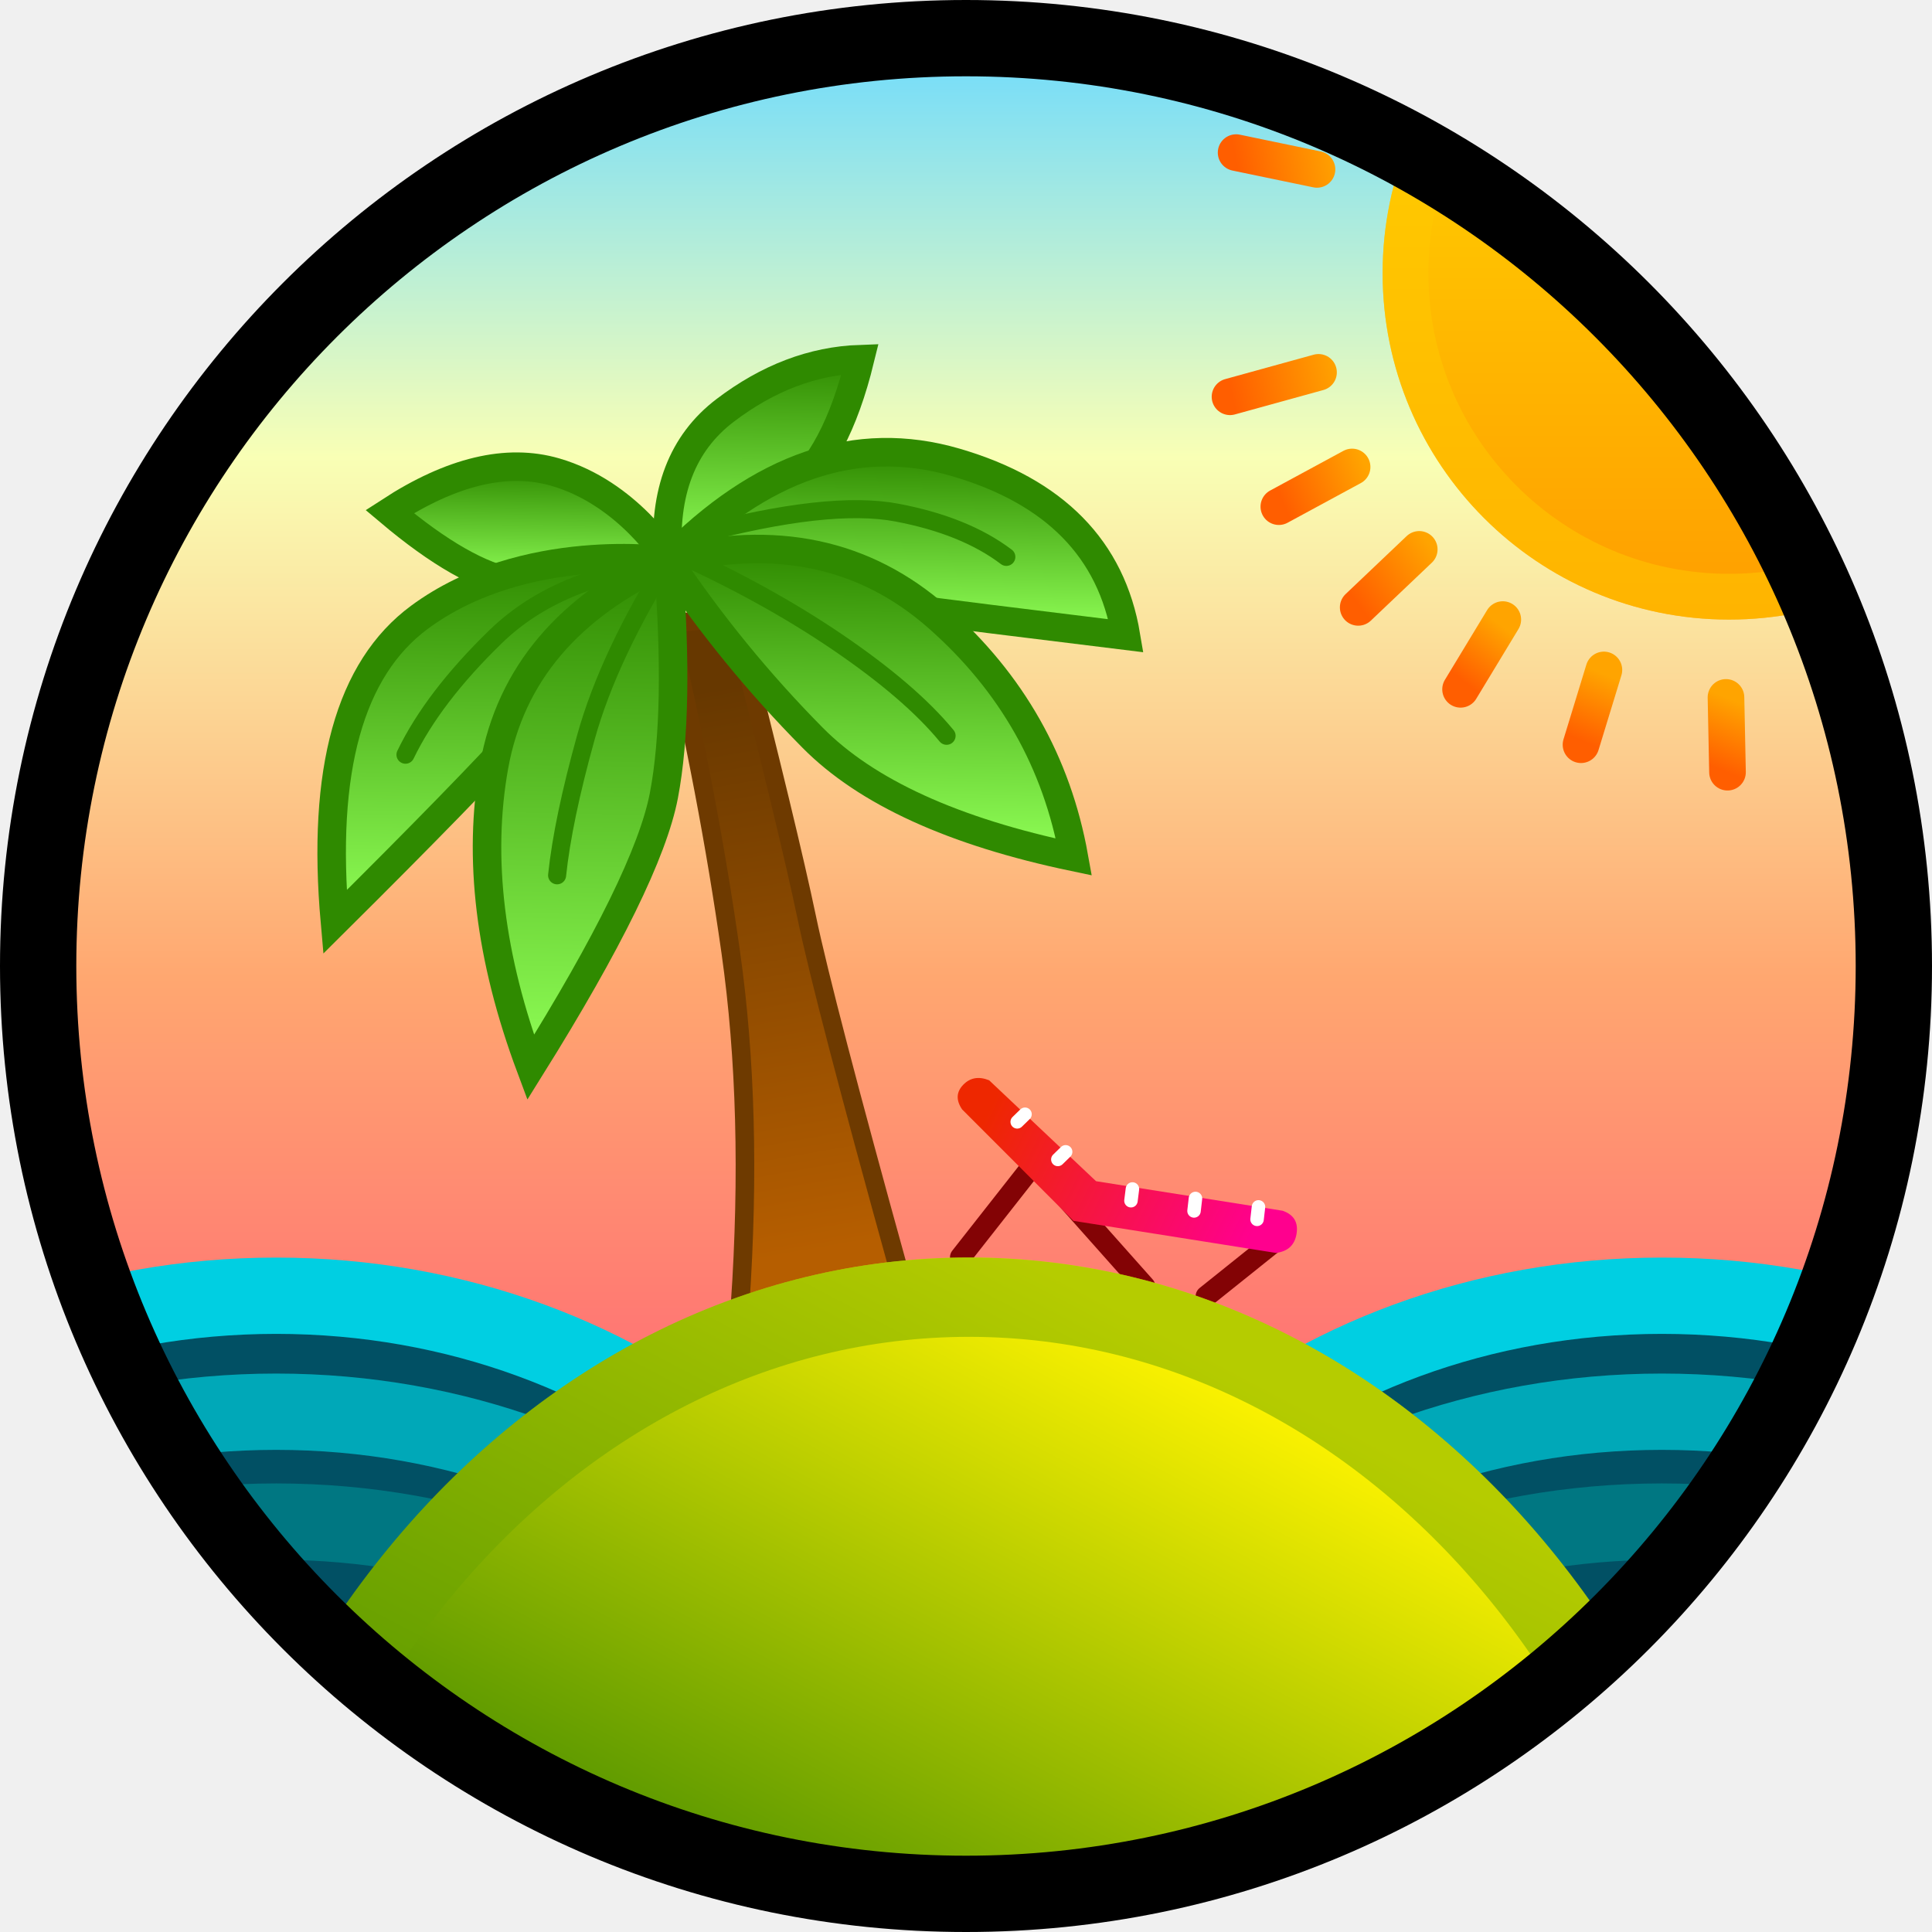
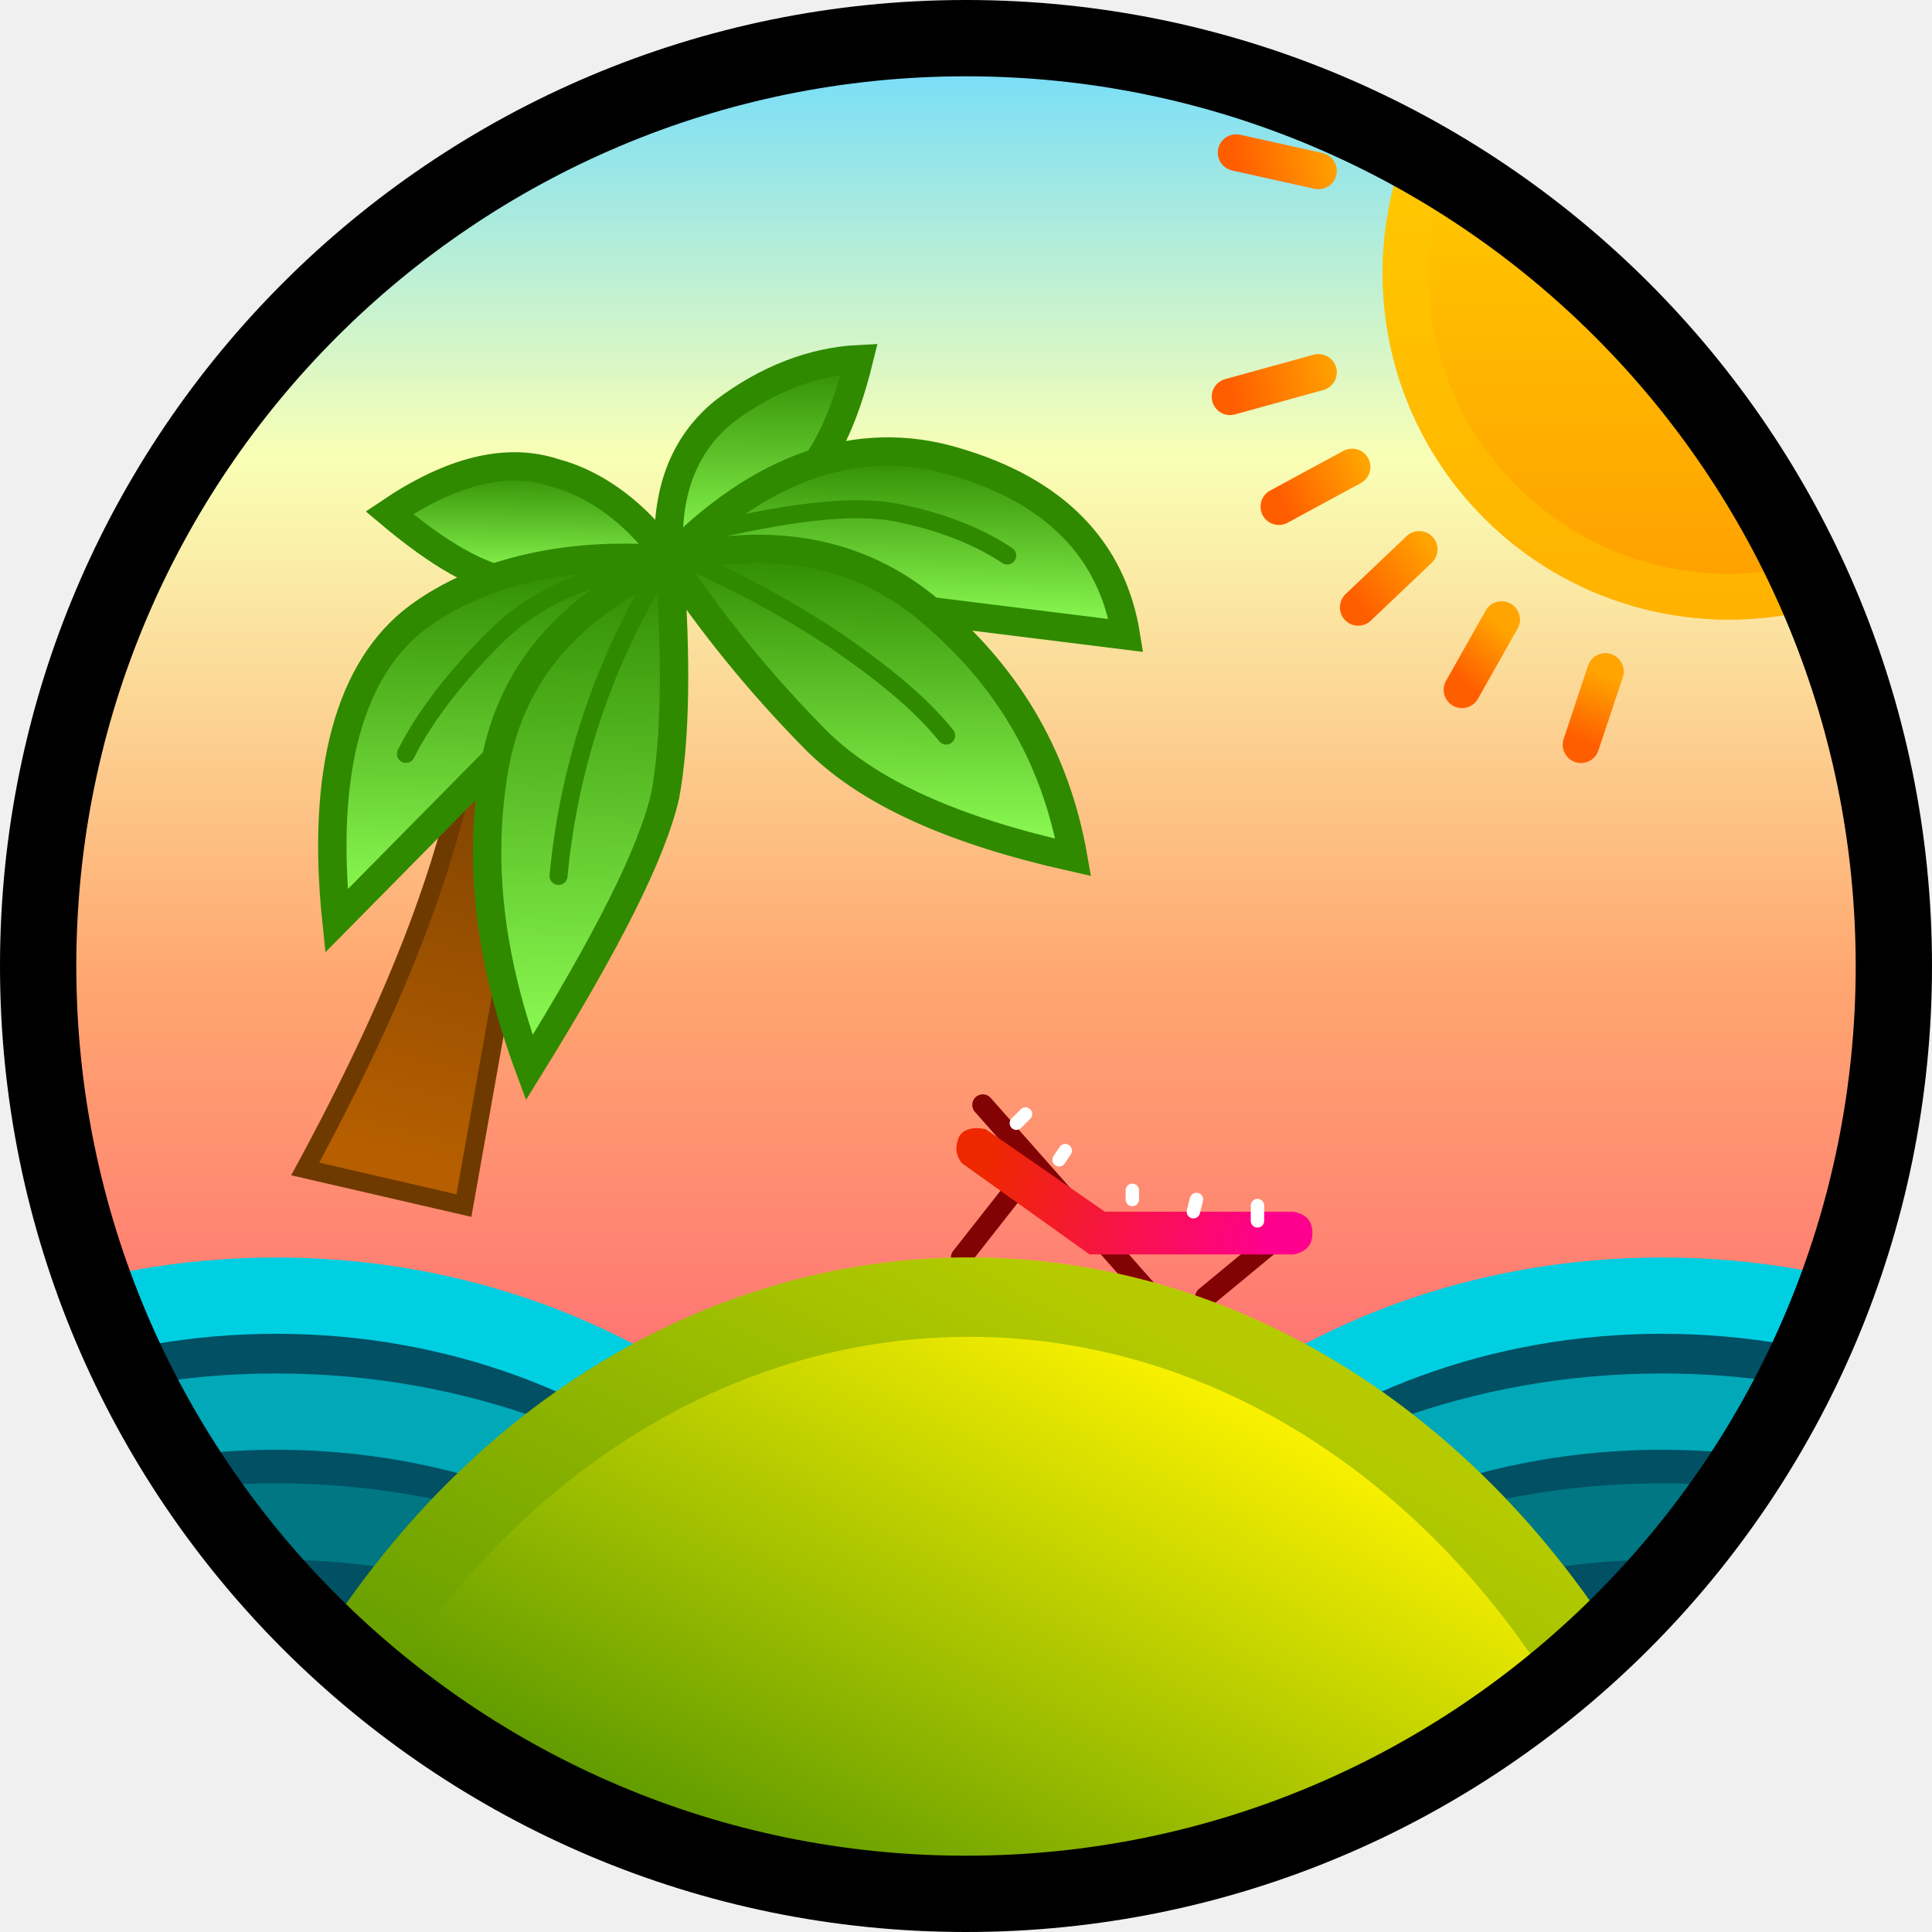
<svg xmlns="http://www.w3.org/2000/svg" xmlns:xlink="http://www.w3.org/1999/xlink" width="250" height="250" viewBox="0 0 633 633">
  <defs>
-     <linearGradient id="b" x1="50%" x2="50%" y1="0%" y2="71.65%">
+     <linearGradient id="b" x1="50%" x2="50%" y1="0%" y2="71.7%">
      <stop offset="0%" stop-color="#6BDAFF" />
-       <stop offset="31.922%" stop-color="#F9FFB5" />
-       <stop offset="70.627%" stop-color="#FFA770" />
+       <stop offset="31.9%" stop-color="#F9FFB5" />
+       <stop offset="70.6%" stop-color="#FFA770" />
      <stop offset="100%" stop-color="#FF7373" />
    </linearGradient>
-     <linearGradient id="d" x1="43.996%" x2="53.441%" y1="8.54%" y2="93.872%">
+     <linearGradient id="d" x1="44%" x2="53.4%" y1="8.5%" y2="93.9%">
      <stop offset="0%" stop-color="#673800" />
      <stop offset="100%" stop-color="#B65E00" />
    </linearGradient>
    <linearGradient id="e" x1="50%" x2="50%" y1="0%" y2="100%">
      <stop offset="0%" stop-color="#2F8A00" />
      <stop offset="100%" stop-color="#90FF57" />
    </linearGradient>
    <linearGradient id="f" x1="50%" x2="50%" y1="0%" y2="100%">
      <stop offset="0%" stop-color="#2F8A00" />
      <stop offset="100%" stop-color="#90FF57" />
    </linearGradient>
    <linearGradient id="g" x1="50%" x2="50%" y1="0%" y2="100%">
      <stop offset="0%" stop-color="#2F8A00" />
      <stop offset="100%" stop-color="#90FF57" />
    </linearGradient>
    <linearGradient id="h" x1="50%" x2="50%" y1="0%" y2="100%">
      <stop offset="0%" stop-color="#2F8A00" />
      <stop offset="100%" stop-color="#90FF57" />
    </linearGradient>
    <linearGradient id="i" x1="50%" x2="50%" y1="0%" y2="100%">
      <stop offset="0%" stop-color="#2F8A00" />
      <stop offset="100%" stop-color="#90FF57" />
    </linearGradient>
    <linearGradient id="j" x1="50%" x2="50%" y1="0%" y2="100%">
      <stop offset="0%" stop-color="#2F8A00" />
      <stop offset="100%" stop-color="#90FF57" />
    </linearGradient>
-     <linearGradient id="k" x1="92.9%" x2="8.641%" y1="45.768%" y2="54.892%">
+     <linearGradient id="k" x1="92.9%" x2="8.6%" y1="45.8%" y2="54.9%">
      <stop offset="0%" stop-color="#EE2700" />
      <stop offset="100%" stop-color="#FF008E" />
    </linearGradient>
-     <linearGradient id="l" x1="61.109%" x2="43.717%" y1="3.633%" y2="43.072%">
+     <linearGradient id="l" x1="61.1%" x2="43.7%" y1="3.6%" y2="43.1%">
      <stop offset="0%" stop-color="#FFF400" />
      <stop offset="100%" stop-color="#3C8700" />
    </linearGradient>
    <linearGradient id="m" x1="50%" x2="50%" y1="0%" y2="100%">
      <stop offset="0%" stop-color="#FFDF00" />
      <stop offset="100%" stop-color="#FF9D00" />
    </linearGradient>
-     <linearGradient id="n" x1="127.279%" x2="0%" y1="49.778%" y2="50.222%">
+     <linearGradient id="n" x1="127.3%" x2="0%" y1="49.8%" y2="50.2%">
      <stop offset="0%" stop-color="#FFA400" />
      <stop offset="100%" stop-color="#FF5E00" />
    </linearGradient>
-     <linearGradient id="o" x1="127.279%" x2="0%" y1="47.531%" y2="52.469%">
+     <linearGradient id="o" x1="127.3%" x2="0%" y1="47.5%" y2="52.5%">
      <stop offset="0%" stop-color="#FFA400" />
      <stop offset="100%" stop-color="#FF5E00" />
    </linearGradient>
-     <linearGradient id="p" x1="127.279%" x2="0%" y1="46.195%" y2="53.805%">
+     <linearGradient id="p" x1="127.3%" x2="0%" y1="46.2%" y2="53.8%">
      <stop offset="0%" stop-color="#FFA400" />
      <stop offset="100%" stop-color="#FF5E00" />
    </linearGradient>
-     <linearGradient id="q" x1="127.279%" x2="0%" y1="35.33%" y2="64.67%">
+     <linearGradient id="q" x1="127.3%" x2="0%" y1="35.3%" y2="64.7%">
      <stop offset="0%" stop-color="#FFA400" />
      <stop offset="100%" stop-color="#FF5E00" />
    </linearGradient>
-     <linearGradient id="r" x1="127.279%" x2="0%" y1="4.875%" y2="95.125%">
+     <linearGradient id="r" x1="127.3%" x2="0%" y1="4.9%" y2="95.1%">
      <stop offset="0%" stop-color="#FFA400" />
      <stop offset="100%" stop-color="#FF5E00" />
    </linearGradient>
-     <linearGradient id="s" x1="78.334%" x2="31.668%" y1="0%" y2="100%">
+     <linearGradient id="s" x1="78.3%" x2="31.7%" y1="0%" y2="100%">
      <stop offset="0%" stop-color="#FFA400" />
      <stop offset="100%" stop-color="#FF5E00" />
    </linearGradient>
-     <linearGradient id="t" x1="57.913%" x2="44.88%" y1="0%" y2="100%">
+     <linearGradient id="t" x1="57.9%" x2="44.9%" y1="0%" y2="100%">
      <stop offset="0%" stop-color="#FFA400" />
      <stop offset="100%" stop-color="#FF5E00" />
    </linearGradient>
-     <linearGradient id="u" x1="50.495%" x2="49.68%" y1="0%" y2="100%">
+     <linearGradient id="u" x1="50.5%" x2="49.7%" y1="0%" y2="100%">
      <stop offset="0%" stop-color="#FFA400" />
      <stop offset="100%" stop-color="#FF5E00" />
    </linearGradient>
    <circle id="a" cx="308.5" cy="308.5" r="308.5" />
-     <circle id="v" cx="307.5" cy="308.5" r="316.5" />
  </defs>
  <g fill="none" fill-rule="evenodd" transform="translate(9 8)">
    <mask id="c" fill="#fff">
      <use xlink:href="#a" />
    </mask>
    <use xlink:href="#a" fill="url(#b)" />
-     <ellipse cx="81.5" cy="602.5" fill="#015064" stroke="#00CFE2" stroke-width="25" mask="url(#c)" rx="214.5" ry="185.968" />
-     <ellipse cx="535.5" cy="602.5" fill="#015064" stroke="#00CFE2" stroke-width="25" mask="url(#c)" rx="214.5" ry="185.968" />
-     <ellipse cx="81.5" cy="640.5" fill="#015064" stroke="#00A8B8" stroke-width="25" mask="url(#c)" rx="214.5" ry="185.968" />
-     <ellipse cx="535.5" cy="640.5" fill="#015064" stroke="#00A8B8" stroke-width="25" mask="url(#c)" rx="214.5" ry="185.968" />
-     <ellipse cx="81.5" cy="676.5" fill="#015064" stroke="#007782" stroke-width="25" mask="url(#c)" rx="214.5" ry="185.968" />
-     <ellipse cx="535.5" cy="676.5" fill="#015064" stroke="#007782" stroke-width="25" mask="url(#c)" rx="214.5" ry="185.968" />
+     <ellipse cx="81.5" cy="602.5" fill="#015064" stroke="#00CFE2" stroke-width="25" mask="url(#c)" rx="214.5" ry="186" />
+     <ellipse cx="535.5" cy="602.5" fill="#015064" stroke="#00CFE2" stroke-width="25" mask="url(#c)" rx="214.5" ry="186" />
+     <ellipse cx="81.5" cy="640.5" fill="#015064" stroke="#00A8B8" stroke-width="25" mask="url(#c)" rx="214.5" ry="186" />
+     <ellipse cx="535.5" cy="640.5" fill="#015064" stroke="#00A8B8" stroke-width="25" mask="url(#c)" rx="214.5" ry="186" />
+     <ellipse cx="81.5" cy="676.5" fill="#015064" stroke="#007782" stroke-width="25" mask="url(#c)" rx="214.5" ry="186" />
+     <ellipse cx="535.5" cy="676.5" fill="#015064" stroke="#007782" stroke-width="25" mask="url(#c)" rx="214.5" ry="186" />
    <g mask="url(#c)">
-       <path fill="url(#d)" stroke="#6E3A00" stroke-width="6.088" d="M98.318 88.007c7.691 37.104 16.643 72.442 26.856 106.013 10.212 33.571 25.57 68.934 46.07 106.088l-51.903 11.67c-10.057-60.01-17.232-99.172-21.525-117.487-4.293-18.315-10.989-51.434-20.089-99.357l20.591-6.927" transform="scale(-1 1) rotate(25 -300.37 -553.013)" />
+       <path fill="url(#d)" stroke="#6E3A00" stroke-width="6.1" d="M98 88c8 37 17 72 27 106s26 69 46 106l-52 12-21-118-20-99 20-7" transform="matrix(-1 0 0 1 262 75)" />
      <g stroke="#2F8A00">
-         <path fill="url(#e)" stroke-width="9.343" d="M108.544 66.538s-13.54-21.305-37.417-27.785c-15.917-4.321-33.933.31-54.048 13.892C33.464 65.975 47.24 73.52 58.405 75.28c16.749 2.64 50.14-8.74 50.14-8.74Z" transform="rotate(1 -6061.691 5926.397)" />
-         <path fill="url(#f)" stroke-width="9.343" d="M108.544 67.138s-47.187-5.997-81.077 19.936C4.873 104.362-3.782 137.794 1.502 187.369c28.42-29.22 48.758-50.836 61.016-64.846 18.387-21.016 46.026-55.385 46.026-55.385Z" transform="rotate(1 -6061.691 5926.397)" />
-         <path fill="url(#g)" stroke-width="9.343" d="M108.544 66.538c-1.96-21.705 3.98-38.018 17.82-48.94C140.203 6.674 154.85.808 170.303 0c-4.865 21.527-12.373 36.314-22.524 44.361-10.151 8.048-23.23 15.44-39.236 22.177Z" transform="rotate(1 -6061.691 5926.397)" />
-         <path fill="url(#h)" stroke-width="9.343" d="M108.544 67.138c29.838-31.486 61.061-42.776 93.669-33.869C234.82 42.176 253.749 60.785 259 89.096c-34.898-3.657-59.974-6.343-75.228-8.058-15.254-1.716-40.33-6.349-75.228-13.9Z" transform="rotate(1 -6061.691 5926.397)" />
-         <path fill="url(#i)" stroke-width="9.343" d="M108.544 67.138c34.868-9.381 64.503-3.658 88.905 17.17 24.402 20.829 39.656 46.686 45.762 77.571-39.626-7.574-68.4-20.115-86.322-37.624a395.051 395.051 0 0 1-48.345-57.117Z" transform="rotate(1 -6061.691 5926.397)" />
-         <path fill="url(#j)" stroke-width="9.343" d="M108.544 67.138C76.206 82.6 57.608 105.366 52.75 135.436c-4.858 30.07-.292 62.89 13.698 98.462 24.873-41.418 38.905-71.368 42.096-89.849 3.191-18.48 3.191-44.118 0-76.91Z" transform="rotate(1 -6061.691 5926.397)" />
-         <path stroke-linecap="round" stroke-width="5.91" d="M211.284 173.477c-13.851 21.992-23.291 42.022-28.32 60.093-5.03 18.071-8.175 33.143-9.436 45.216" />
-         <path stroke-linecap="round" stroke-width="5.91" d="M209.814 176.884c-23.982 2.565-42.792 10.469-56.428 23.714-13.639 13.245-23.483 26.136-29.536 38.674M219.045 167.299c29.028-7.723 50.972-10.173 65.831-7.352 14.859 2.822 26.807 7.659 35.842 14.51M211.31 172.618c20.29 9.106 38.353 19.052 54.186 29.837 15.833 10.786 27.714 20.99 35.643 30.617" />
+         <path fill="url(#e)" stroke-width="9.3" d="M109 67S95 45 71 39c-16-5-34 0-54 14 16 13 30 21 41 22 17 3 51-8 51-8Z" transform="rotate(1 -6062 5926)" />
+         <path fill="url(#f)" stroke-width="9.3" d="M109 67s-48-6-82 20C5 104-4 138 2 187l61-64 46-56Z" transform="rotate(1 -6062 5926)" />
+         <path fill="url(#g)" stroke-width="9.3" d="M109 67c-2-22 4-38 17-49 14-11 29-17 44-18-5 22-12 36-22 44s-23 16-39 23Z" transform="rotate(1 -6062 5926)" />
+         <path fill="url(#h)" stroke-width="9.3" d="M109 67c29-31 61-43 93-34 33 9 52 28 57 56l-75-8c-15-2-41-6-75-14Z" transform="rotate(1 -6062 5926)" />
+         <path fill="url(#i)" stroke-width="9.3" d="M109 67c34-9 64-4 88 17 25 21 40 47 46 78-39-8-68-20-86-38a395 395 0 0 1-48-57Z" transform="rotate(1 -6062 5926)" />
+         <path fill="url(#j)" stroke-width="9.3" d="M109 67c-33 16-51 38-56 68-5 31-1 63 13 99 25-42 39-71 43-90 3-18 3-44 0-77Z" transform="rotate(1 -6062 5926)" />
+         <path stroke-linecap="round" stroke-width="5.9" d="M211 173a233 233 0 0 0-37 106" />
+         <path stroke-linecap="round" stroke-width="5.9" d="M210 177c-24 2-43 10-57 24-13 13-23 26-29 38m95-72c29-7 51-10 66-7s27 8 36 14m-110-1c21 9 39 19 54 29 16 11 28 21 36 31" />
      </g>
-       <path stroke="#830305" stroke-linecap="round" stroke-linejoin="bevel" stroke-width="6.937" d="m409.379 398.157-23.176 18.556M328.04 375.516l-22.313 28.398M312.904 353.698l53.18 59.816" />
-       <path fill="url(#k)" d="M67.585 27.463H5.68C1.893 28.148 0 30.38 0 34.16c0 3.78 1.893 6.211 5.68 7.293h67.17l41.751-30.356c2.488-2.646 2.794-5.315.92-8.006s-4.6-3.626-8.177-2.803l-39.76 27.174Z" transform="scale(-1 1) rotate(-9 2092.128 2856.854)" />
-       <path fill="#D8D8D8" stroke="#FFF" stroke-linecap="round" stroke-linejoin="bevel" stroke-width="4.414" d="m402.861 391.51.471-4.088M382.21 388.752l.472-4.087M361.546 385.404l.485-3.845M337.59 371.883l2.56-2.498M324.276 359.567l2.56-2.497" />
+       <path stroke="#830305" stroke-linecap="round" stroke-linejoin="bevel" stroke-width="6.9" d="m409 398-23 19m-58-41-22 28m7-50 53 60" />
+       <path fill="url(#k)" d="M68 27H6c-4 1-6 3-6 7s2 6 6 7h67l42-30c2-3 2-5 1-8s-5-4-9-3L68 27Z" transform="matrix(-1 0 0 1 421 362)" />
+       <path fill="#D8D8D8" stroke="#FFF" stroke-linecap="round" stroke-linejoin="bevel" stroke-width="4.4" d="M403 392v-5m-21 2 1-4m-21 0v-3m-24-10 2-3m-16-9 3-3" />
    </g>
    <ellipse cx="308.5" cy="720.5" fill="url(#l)" mask="url(#c)" rx="266" ry="316.5" />
-     <ellipse cx="308.5" cy="720.5" stroke="#6DA300" stroke-opacity=".502" stroke-width="26" mask="url(#c)" rx="253" ry="303.5" />
+     <ellipse cx="308.5" cy="720.5" stroke="#6DA300" stroke-opacity=".5" stroke-width="26" mask="url(#c)" rx="253" ry="303.5" />
    <g mask="url(#c)">
      <g transform="translate(389 -32)">
        <circle cx="168.5" cy="113.5" r="113.5" fill="url(#m)" />
-         <circle cx="168.5" cy="113.5" r="106" stroke="#FFC900" stroke-opacity=".529" stroke-width="15" />
+         <circle cx="168.5" cy="113.5" r="106" stroke="#FFC900" stroke-opacity=".5" stroke-width="15" />
        <path stroke="url(#n)" stroke-linecap="round" stroke-linejoin="bevel" stroke-width="12" d="M30 113H0" />
-         <path stroke="url(#o)" stroke-linecap="round" stroke-linejoin="bevel" stroke-width="12" d="M33.5 79.5 7 74" />
+         <path stroke="url(#o)" stroke-linecap="round" stroke-linejoin="bevel" stroke-width="12" d="M34 80 7 74" />
        <path stroke="url(#p)" stroke-linecap="round" stroke-linejoin="bevel" stroke-width="12" d="m34 146-29 8" />
        <path stroke="url(#q)" stroke-linecap="round" stroke-linejoin="bevel" stroke-width="12" d="m45 177-24 13" />
        <path stroke="url(#r)" stroke-linecap="round" stroke-linejoin="bevel" stroke-width="12" d="m67 204-20 19" />
-         <path stroke="url(#s)" stroke-linecap="round" stroke-linejoin="bevel" stroke-width="12" d="m94.373 227-13.834 22.847" />
-         <path stroke="url(#t)" stroke-linecap="round" stroke-linejoin="bevel" stroke-width="12" d="M127.5 243.5 120 268" />
-         <path stroke="url(#u)" stroke-linecap="round" stroke-linejoin="bevel" stroke-width="12" d="m167.5 252.5.5 24.5" />
+         <path stroke="url(#s)" stroke-linecap="round" stroke-linejoin="bevel" stroke-width="12" d="m94 227-13 23" />
+         <path stroke="url(#t)" stroke-linecap="round" stroke-linejoin="bevel" stroke-width="12" d="m128 244-8 24" />
+         <path stroke="url(#u)" stroke-linecap="round" stroke-linejoin="bevel" stroke-width="12" d="M168 253v24" />
      </g>
    </g>
    <circle cx="307.5" cy="308.5" r="304" stroke="#000" stroke-width="25" />
  </g>
</svg>
